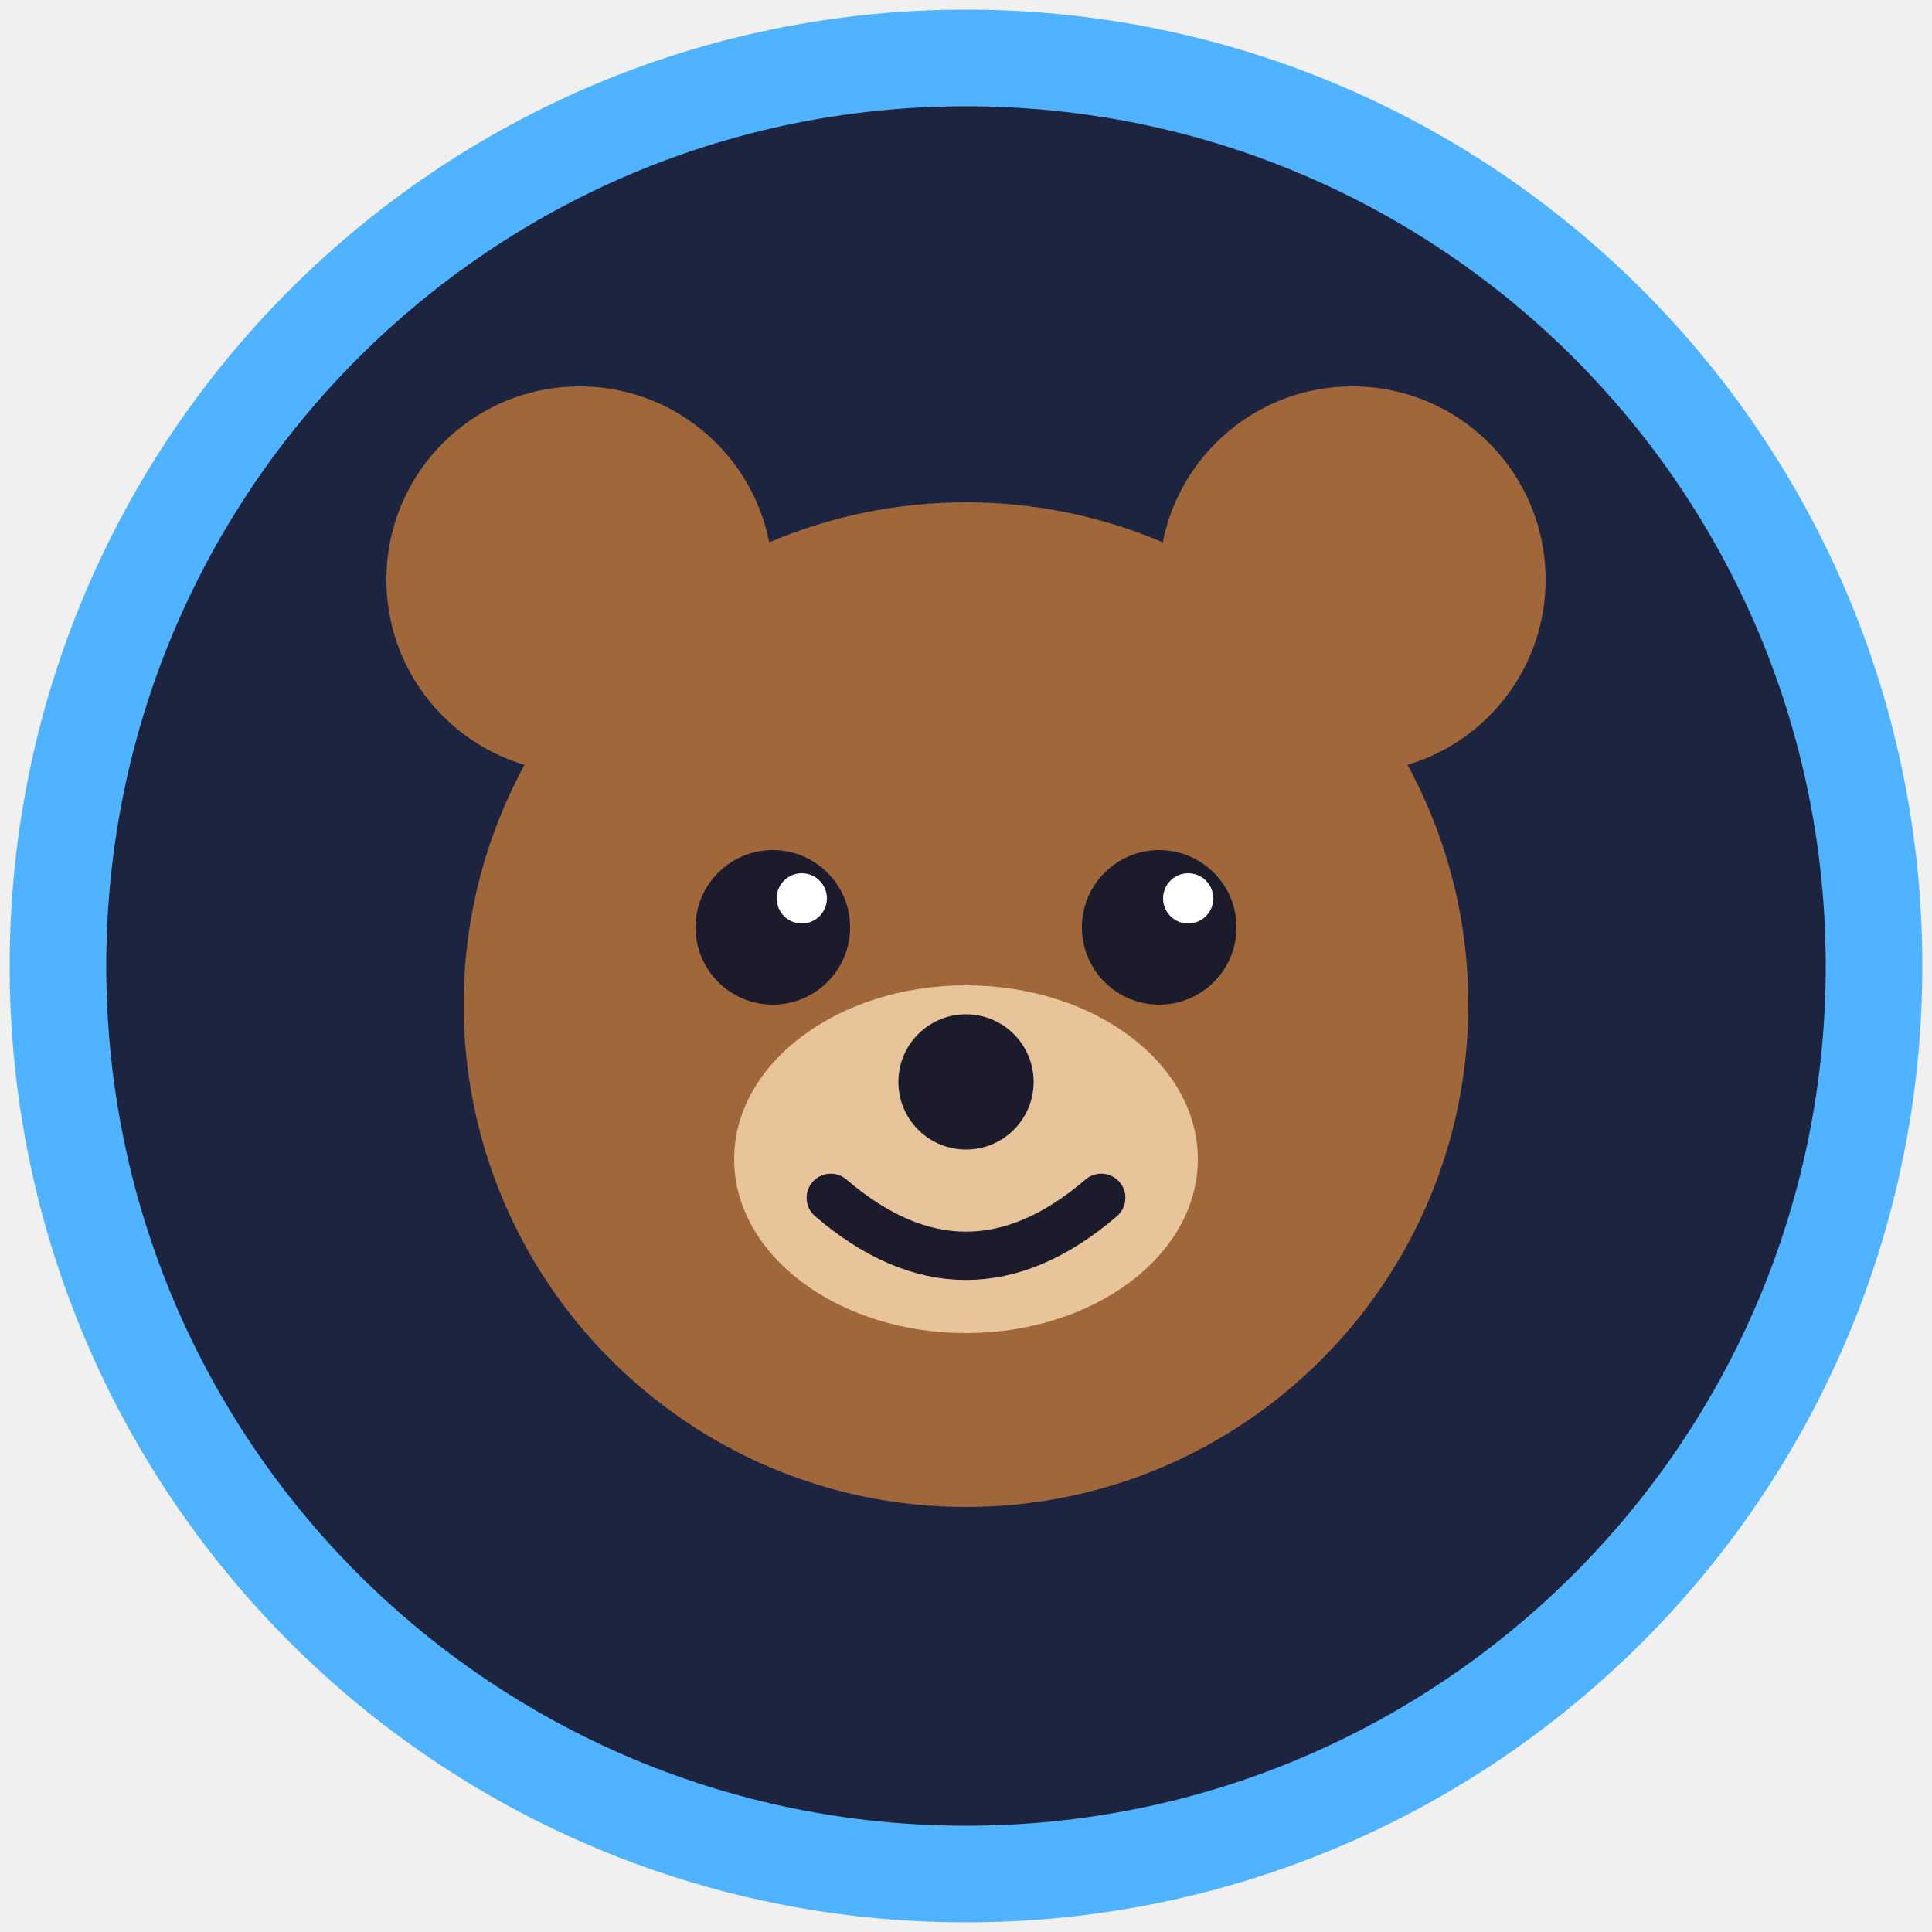
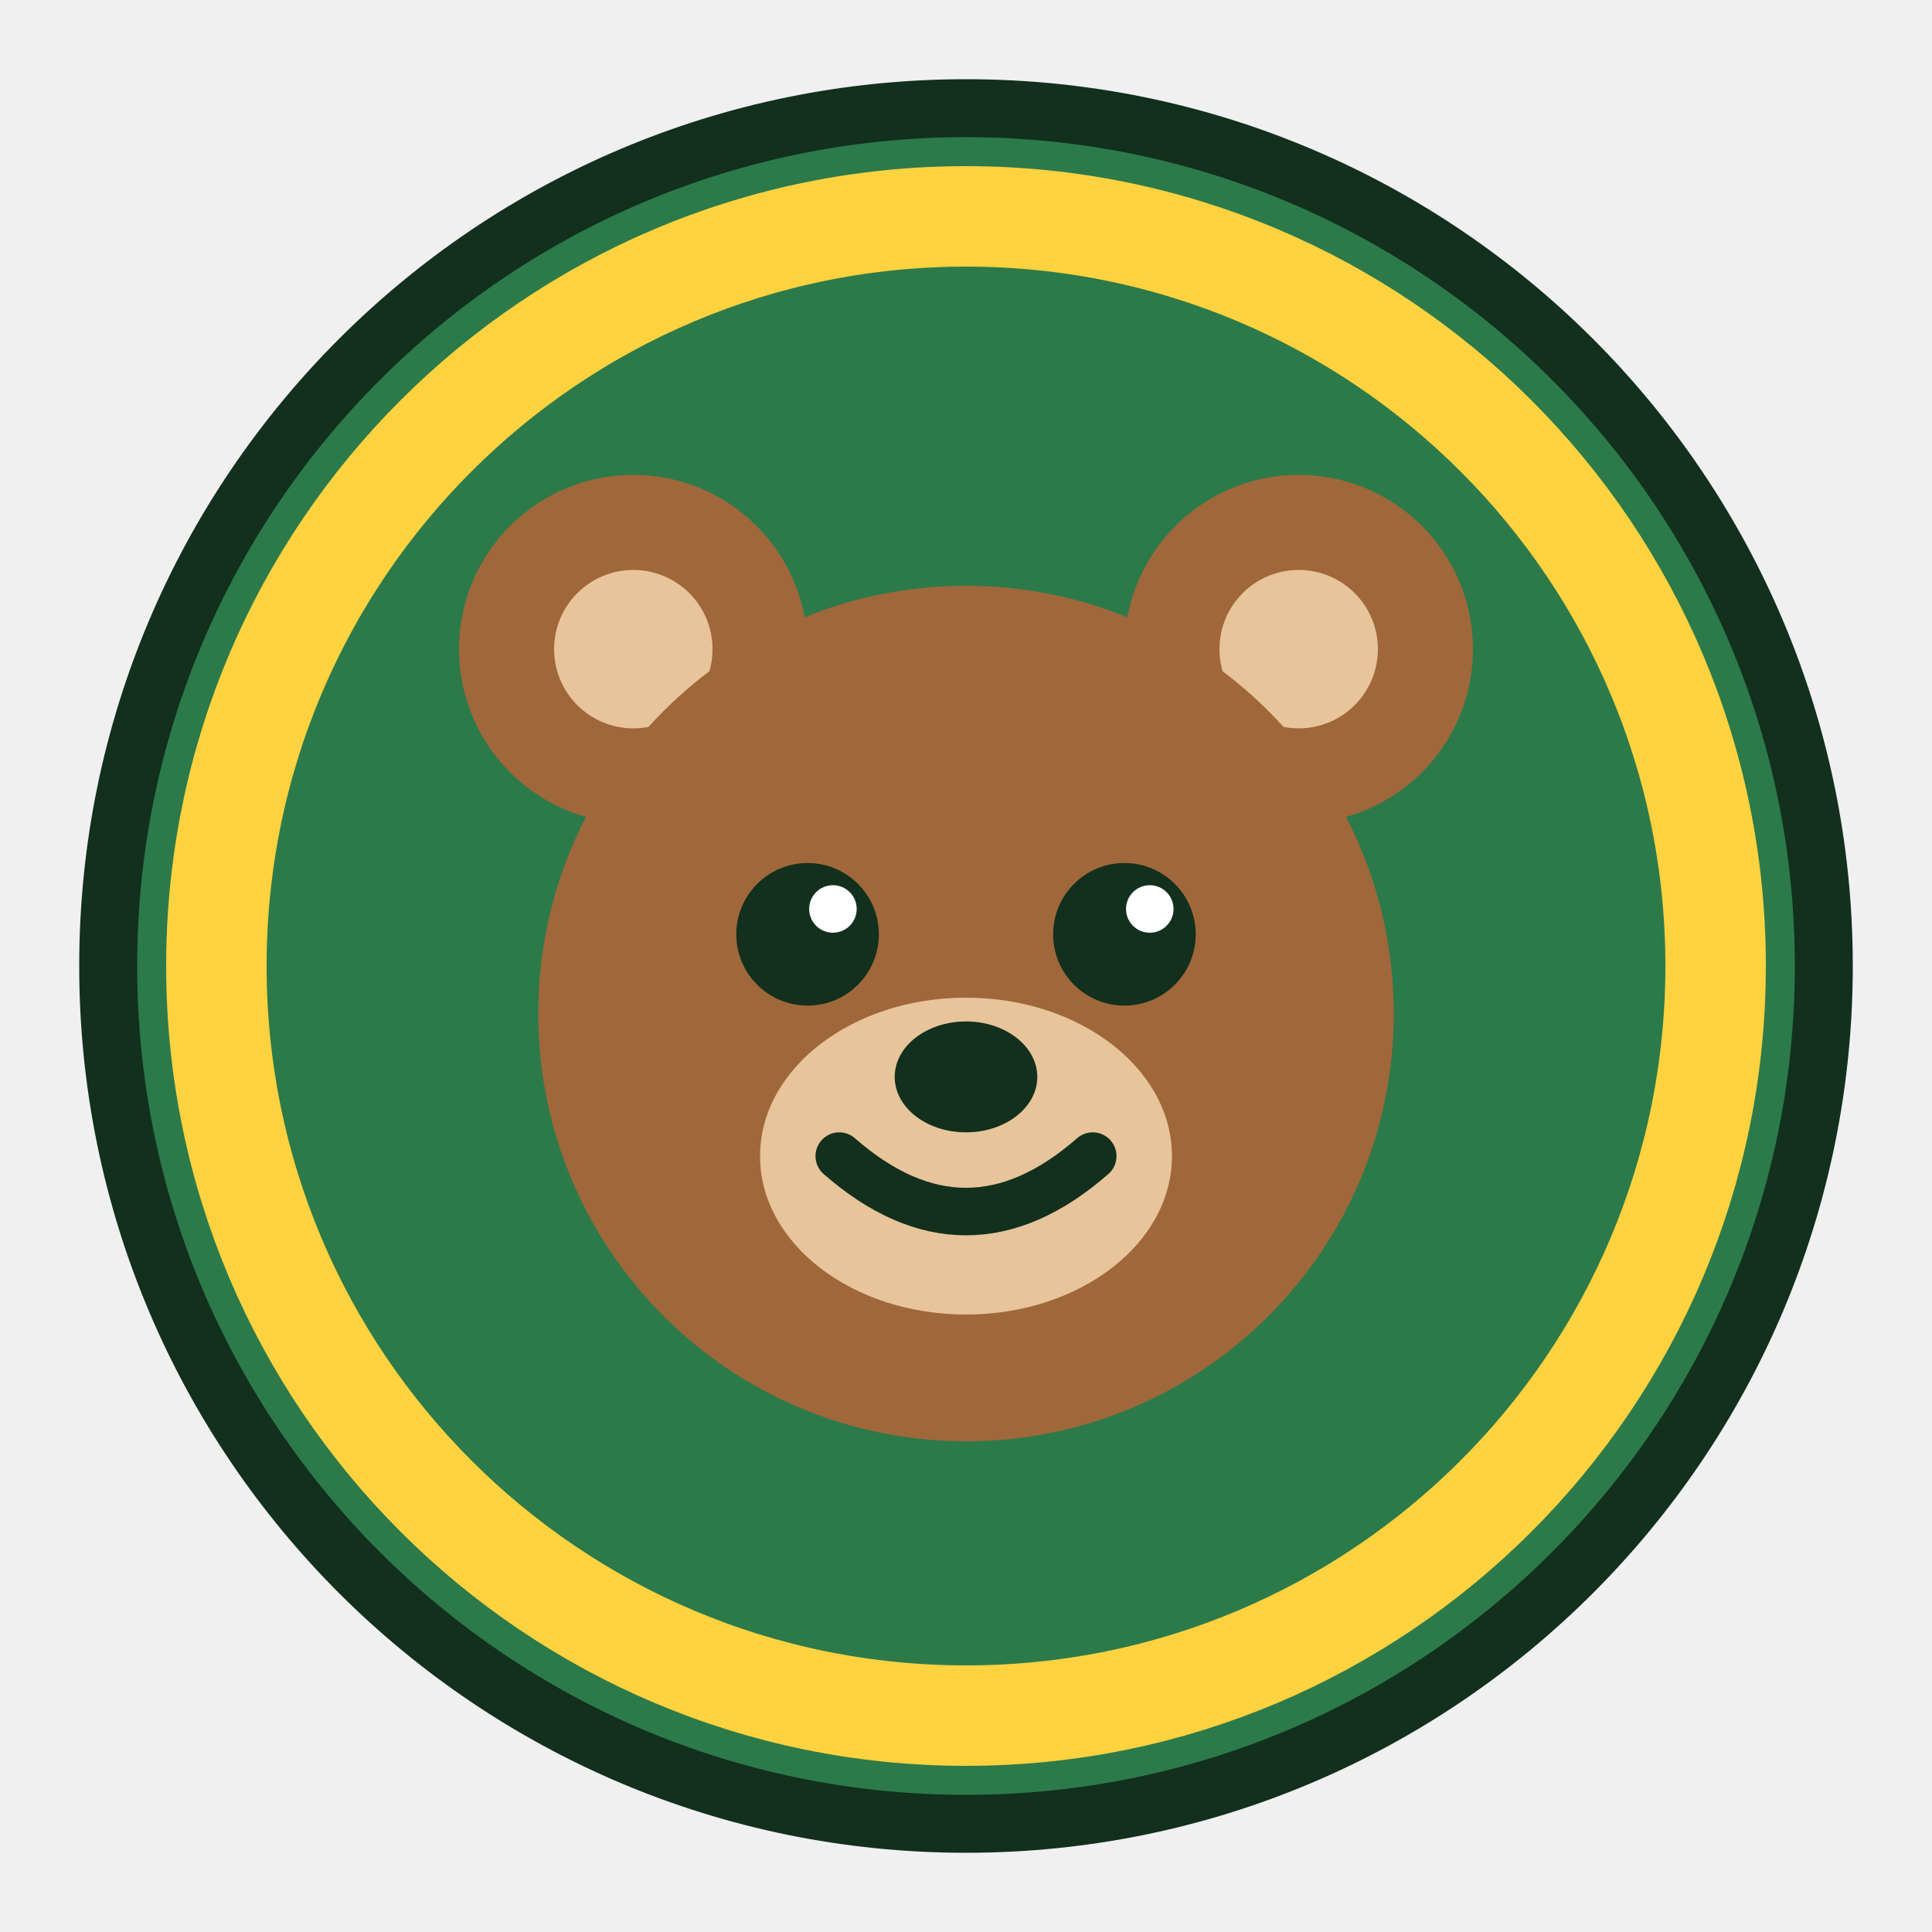
- <svg xmlns="http://www.w3.org/2000/svg" class="art" viewBox="0 0 100 100" width="200" height="200">
-   <circle cx="50" cy="50" r="47" fill="#1d2440" stroke="#4fb3ff" stroke-width="5" />
-   <circle cx="30" cy="30" r="10" fill="#a0673a" />
-   <circle cx="70" cy="30" r="10" fill="#a0673a" />
-   <circle cx="50" cy="52" r="26" fill="#a0673a" />
-   <ellipse cx="50" cy="60" rx="12" ry="9" fill="#e7c49a" />
-   <circle cx="50" cy="56" r="3.5" fill="#1b1b2b" />
-   <circle cx="40" cy="48" r="4" fill="#1b1b2b" />
-   <circle cx="60" cy="48" r="4" fill="#1b1b2b" />
-   <circle cx="41.5" cy="46.5" r="1.3" fill="#fff" />
-   <circle cx="61.5" cy="46.5" r="1.3" fill="#fff" />
-   <path d="M43 62 q7 6 14 0" stroke="#1b1b2b" stroke-width="2.5" fill="none" stroke-linecap="round" />
+ <svg xmlns="http://www.w3.org/2000/svg" class="disc" viewBox="0 0 100 100" width="200" height="200">
+   <circle cx="50" cy="50" r="44.4" fill="#2c7a4a" stroke="#12301d" stroke-width="3" />
+   <circle cx="50" cy="50" r="38.8" fill="none" stroke="#ffd23f" stroke-width="5.2" />
+   <g transform="translate(9 9) scale(.82)">
+     <circle cx="29" cy="30" r="11" fill="#a0673a" />
+     <circle cx="71" cy="30" r="11" fill="#a0673a" />
+     <circle cx="29" cy="30" r="5" fill="#e7c49a" />
+     <circle cx="71" cy="30" r="5" fill="#e7c49a" />
+     <circle cx="50" cy="53" r="27" fill="#a0673a" />
+     <ellipse cx="50" cy="62" rx="13" ry="10" fill="#e7c49a" />
+     <ellipse cx="50" cy="57" rx="4.5" ry="3.5" fill="#12301d" />
+     <circle cx="40" cy="48" r="4.5" fill="#12301d" />
+     <circle cx="60" cy="48" r="4.5" fill="#12301d" />
+     <circle cx="41.6" cy="46.4" r="1.5" fill="#fff" />
+     <circle cx="61.6" cy="46.4" r="1.5" fill="#fff" />
+     <path d="M42 62 q8 7 16 0" stroke="#12301d" stroke-width="3" fill="none" stroke-linecap="round" />
+   </g>
</svg>
